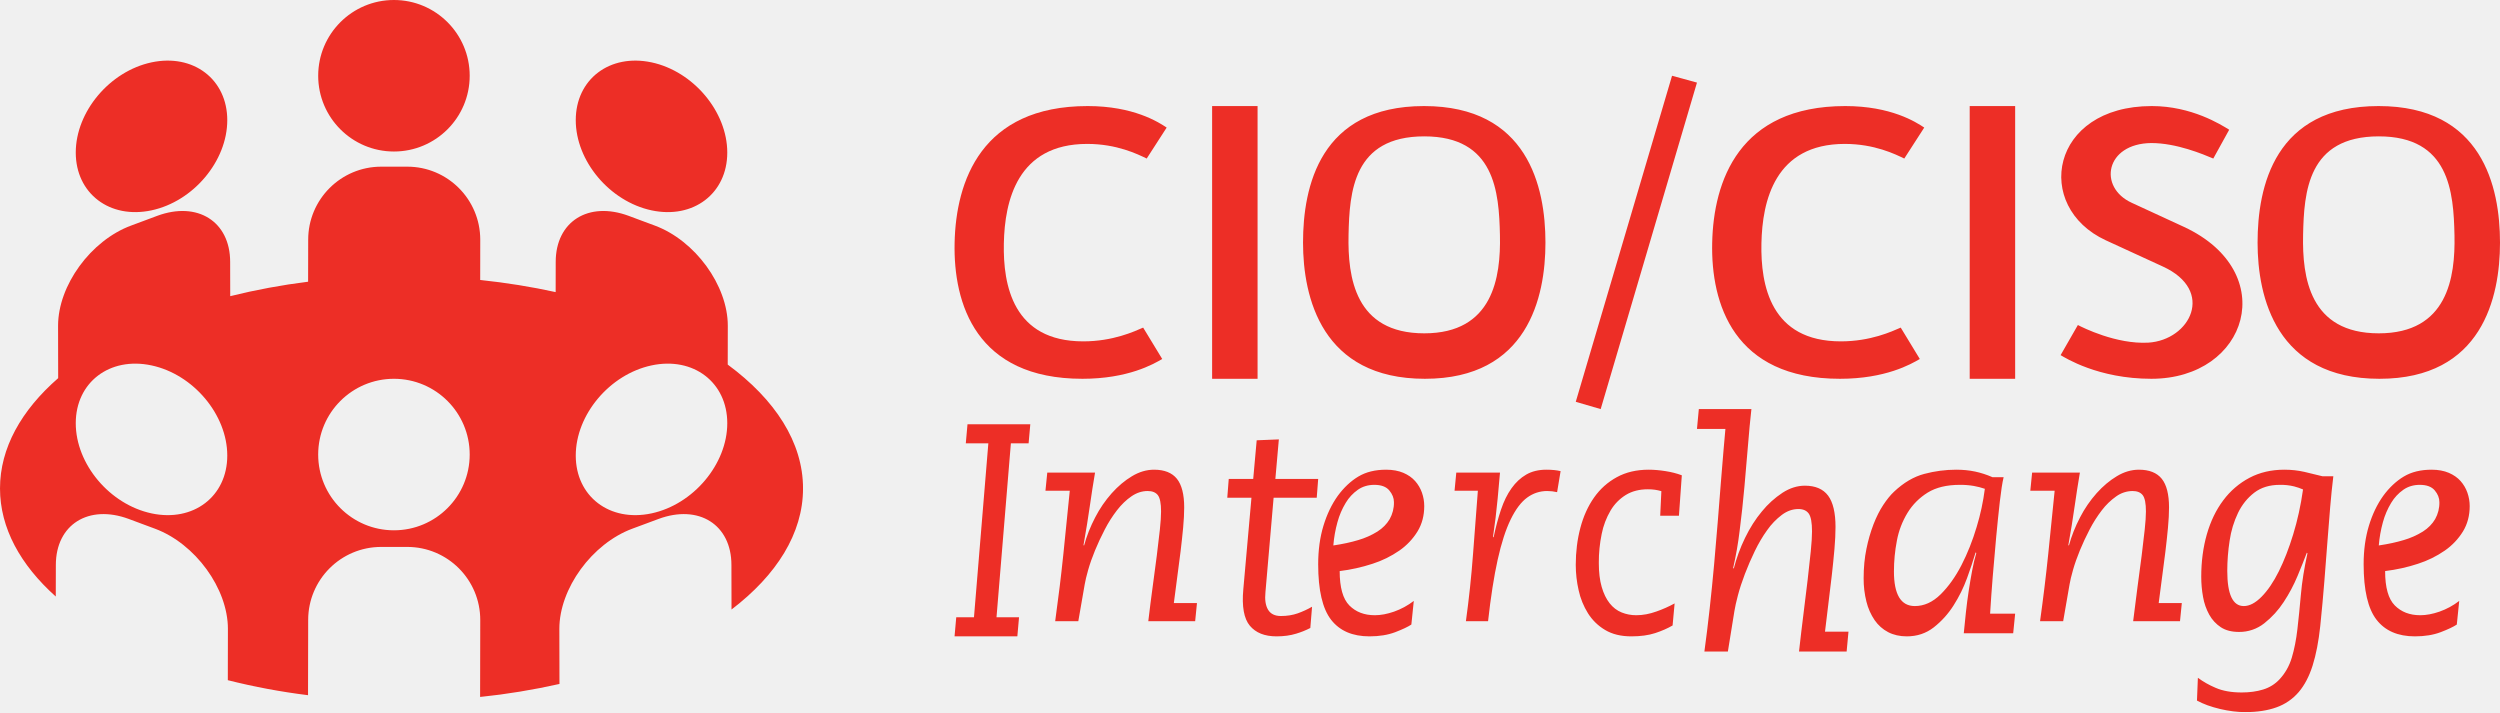
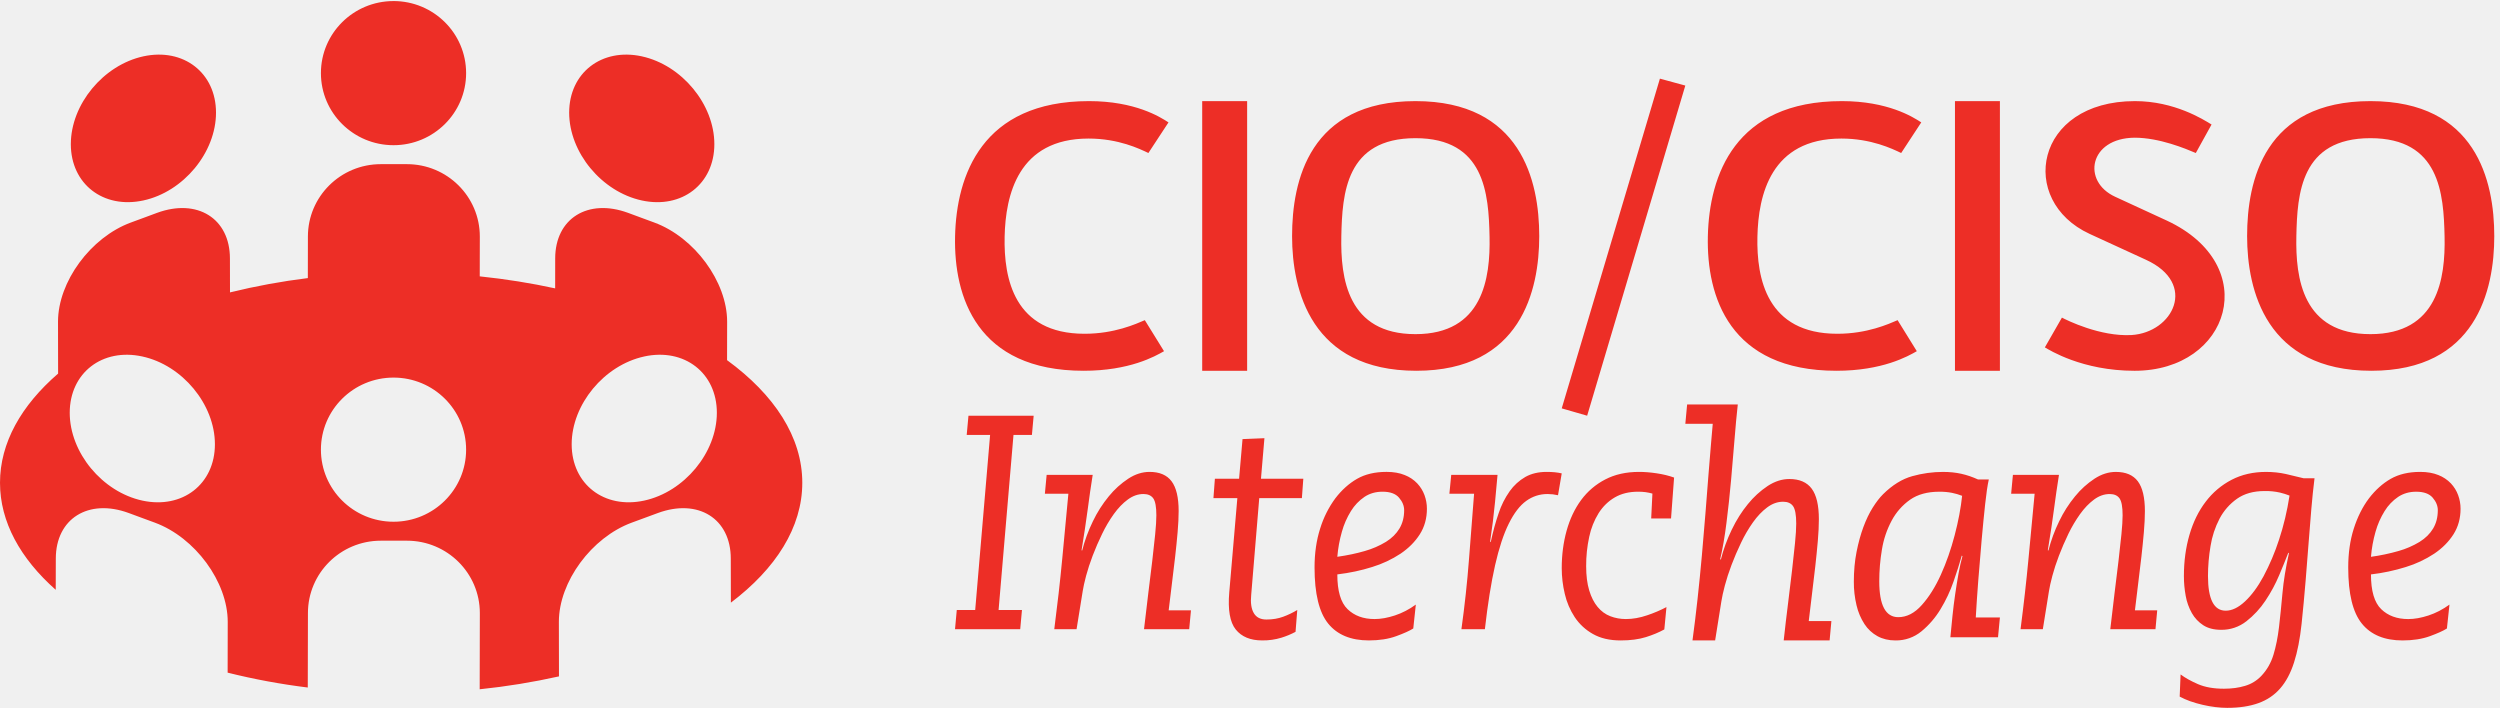
- <svg xmlns="http://www.w3.org/2000/svg" xmlns:xlink="http://www.w3.org/1999/xlink" width="165" height="47">
-   <defs>
-     <path id="a" d="M0 0h53v46H0z" />
-     <path id="c" d="M0 47h166V0H0z" />
-   </defs>
-   <g fill="none" fill-rule="evenodd">
-     <mask id="b" fill="#fff">
-       <use xlink:href="#a" />
-     </mask>
-     <path fill="#ED2E26" d="M10 24.117c-2.761-.59-5 1.118-5 3.816 0 2.697 2.239 5.36 5 5.95 2.761.591 5-1.117 5-3.815s-2.239-5.362-5-5.951m33 0c-2.761.59-5 3.253-5 5.95 0 2.699 2.239 4.407 5 3.816 2.76-.59 5-3.253 5-5.95 0-2.698-2.24-4.407-5-3.816M26 25A5 5 0 1 0 26 35 5 5 0 0 0 26 25m22.28 15.227l-.006-2.939c0-2.664-2.156-4.023-4.815-3.036l-.874.325-.852.316c-2.66.987-4.816 3.948-4.816 6.613l.008 3.635a45.125 45.125 0 0 1-5.238.859l.01-5.08a4.82 4.82 0 0 0-4.816-4.823h-1.725a4.82 4.82 0 0 0-4.816 4.823l-.01 4.963a43.604 43.604 0 0 1-5.294-.99l.006-3.387c0-2.665-2.155-5.626-4.816-6.613l-.852-.316-.872-.325c-2.66-.987-4.816.372-4.816 3.036l-.005 2.083C1.345 37.283 0 34.845 0 32.237c0-2.664 1.403-5.154 3.839-7.279l-.006-3.457c0-2.663 2.156-5.625 4.816-6.612l.853-.317.872-.326c2.66-.986 4.816.374 4.816 3.038l.005 2.263a43.8 43.8 0 0 1 5.14-.954l.006-2.77A4.82 4.82 0 0 1 25.157 11h1.725c2.66 0 4.815 2.16 4.815 4.823l-.004 2.655c1.725.182 3.392.452 4.98.801l.004-1.995c0-2.664 2.157-4.024 4.816-3.038l.874.326.853.317c2.659.987 4.815 3.949 4.815 6.612l-.005 2.562c3.124 2.302 4.97 5.123 4.97 8.174 0 2.97-1.747 5.723-4.719 7.99M10 4.116c2.761-.588 5 1.118 5 3.815s-2.239 5.363-5 5.952c-2.762.591-5-1.117-5-3.814s2.238-5.363 5-5.953M26 0A5 5 0 1 1 26 10a5 5 0 0 1 .002-10m17 4.116C45.762 4.706 48 7.372 48 10.069c0 2.697-2.238 4.405-5 3.814-2.761-.59-5-3.255-5-5.952s2.239-4.403 5-3.815" mask="url(#b)" />
-     <path fill="#ED2E26" d="M75.682 10.464c-.586-.284-1.962-.966-3.924-.966-4.626 0-5.446 3.777-5.504 6.559-.059 2.782.615 6.473 5.241 6.473 1.962 0 3.367-.653 3.953-.908l1.259 2.072c-.586.34-2.255 1.306-5.27 1.306-7.028 0-8.521-4.969-8.433-8.971C63.09 11.969 64.76 7 71.788 7 74.804 7 76.443 8.05 77 8.42l-1.318 2.044z" />
-     <mask id="d" fill="#fff">
-       <use xlink:href="#c" />
-     </mask>
-     <path fill="#ED2E26" mask="url(#d)" d="M80 25h3V7h-3zM94 9c-4.696 0-4.935 3.674-4.996 6.5-.059 2.798.42 6.5 4.996 6.5 4.547 0 5.056-3.702 4.996-6.472C98.936 12.674 98.666 9 94 9m.043 16C87.235 25 86 19.625 86 16.014 86 12.318 87.12 7 93.986 7c6.836 0 8.014 5.318 8.014 9.014 0 3.611-1.178 8.986-7.957 8.986M105.645 27L104 26.52 110.355 5l1.645.451zM125.682 10.464c-.586-.284-1.962-.966-3.924-.966-4.626 0-5.446 3.777-5.504 6.559-.059 2.782.615 6.473 5.241 6.473 1.962 0 3.368-.653 3.953-.908l1.26 2.072c-.587.34-2.256 1.306-5.272 1.306-7.027 0-8.52-4.969-8.432-8.971.087-4.06 1.756-9.029 8.784-9.029 3.016 0 4.656 1.05 5.212 1.42l-1.318 2.044zM130 25h3V7h-3zM146.077 10.464c-.672-.284-2.424-1.023-4.09-1.023-3.037.03-3.533 2.925-1.285 3.947l3.447 1.59C150.545 17.96 148.384 25 141.988 25c-3.505 0-5.696-1.391-5.988-1.561l1.14-1.988c.32.17 2.54 1.278 4.643 1.164 2.775-.17 4.44-3.435.964-5.025l-3.768-1.732c-4.79-2.214-3.68-8.858 3.038-8.858 2.628 0 4.556 1.22 5.11 1.562l-1.05 1.902zM157 9c-4.696 0-4.935 3.674-4.996 6.5-.059 2.798.42 6.5 4.996 6.5 4.547 0 5.055-3.702 4.996-6.472C161.936 12.674 161.666 9 157 9m.043 16c-6.808 0-8.043-5.375-8.043-8.986C149 12.318 150.12 7 156.985 7c6.837 0 8.015 5.318 8.015 9.014 0 3.611-1.178 8.986-7.957 8.986M63.112 40.74h1.17l.949-11.48h-1.488l.112-1.26H68l-.112 1.26h-1.17l-.949 11.48h1.487L67.145 42H63zM69.12 31.19h3.153c-.067.38-.127.748-.18 1.103-.054.355-.108.716-.161 1.083a94.72 94.72 0 0 1-.181 1.188c-.067.425-.147.897-.24 1.417l.039.019c.174-.634.418-1.25.733-1.853a7.745 7.745 0 0 1 1.094-1.597c.415-.463.86-.837 1.336-1.122.475-.285.96-.428 1.455-.428.683 0 1.185.2 1.507.599.32.399.482 1.03.482 1.891 0 .394-.024.84-.07 1.341-.048.501-.104 1.026-.171 1.577-.067.552-.141 1.12-.221 1.702-.08.583-.154 1.148-.221 1.692H79L78.88 41h-3.093c.093-.786.19-1.546.29-2.281.101-.735.192-1.42.272-2.053.08-.634.147-1.202.201-1.702.053-.5.08-.903.08-1.207 0-.533-.07-.89-.21-1.074-.14-.184-.366-.276-.673-.276-.375 0-.733.117-1.074.352-.342.234-.66.542-.954.921a8.388 8.388 0 0 0-.803 1.265c-.241.463-.456.922-.643 1.378-.187.456-.338.884-.452 1.284-.113.399-.19.718-.23.96L71.168 41h-1.526c.213-1.534.394-3.016.542-4.449.147-1.432.288-2.82.421-4.163H69l.12-1.198zm13.476 1.662H81l.097-1.244h1.615l.23-2.549L84.404 29l-.23 2.608H87l-.096 1.244h-2.846l-.538 6.224c-.052.5.006.889.173 1.166.166.276.448.415.846.415.41 0 .782-.06 1.115-.178.333-.12.647-.263.942-.435l-.115 1.403a5.325 5.325 0 0 1-.933.375c-.378.118-.81.178-1.298.178-.782 0-1.368-.234-1.76-.702-.39-.467-.535-1.267-.432-2.4l.538-6.046zM92 33.14c0-.27-.102-.528-.307-.773-.203-.244-.533-.367-.987-.367-.408 0-.769.106-1.08.32a2.82 2.82 0 0 0-.809.869 4.979 4.979 0 0 0-.545 1.275A8.141 8.141 0 0 0 88 36c.613-.09 1.163-.209 1.651-.357a5.048 5.048 0 0 0 1.26-.561c.351-.225.62-.499.808-.82A2.19 2.19 0 0 0 92 33.14zm1.15 8.08c-.225.15-.579.318-1.064.503-.484.184-1.05.277-1.7.277-1.123 0-1.968-.366-2.535-1.098-.567-.732-.851-1.952-.851-3.663 0-.93.116-1.775.346-2.535.23-.759.547-1.419.948-1.98.402-.547.854-.971 1.356-1.272.502-.301 1.114-.452 1.834-.452.437 0 .815.07 1.134.205.32.137.579.318.78.544.2.226.351.482.452.77.1.287.15.582.15.882 0 .63-.147 1.187-.443 1.672a4.25 4.25 0 0 1-1.196 1.263 6.698 6.698 0 0 1-1.772.872 11.31 11.31 0 0 1-2.17.483c0 1.08.212 1.837.637 2.267.426.431.986.647 1.684.647.39 0 .812-.079 1.267-.237a4.674 4.674 0 0 0 1.303-.708l-.16 1.56zm2.965-10.03H99c-.039.419-.09.989-.154 1.711a46.6 46.6 0 0 1-.307 2.529l.038.038c.14-.672.304-1.284.49-1.835.186-.551.417-1.02.693-1.406.275-.387.598-.688.97-.904.372-.215.815-.323 1.327-.323.372 0 .686.032.943.095l-.231 1.388a2.864 2.864 0 0 0-.653-.076c-.488 0-.93.146-1.328.437-.397.292-.76.773-1.086 1.445-.327.672-.613 1.557-.856 2.652-.243 1.096-.455 2.45-.634 4.059H96.75c.205-1.495.362-2.972.47-4.43.11-1.457.215-2.852.319-4.182H96l.115-1.198zm13.535 1.226a3.223 3.223 0 0 0-.42-.092 3.268 3.268 0 0 0-.474-.031c-.559 0-1.04.123-1.446.37a3 3 0 0 0-1.008 1.025 4.92 4.92 0 0 0-.59 1.55 9.183 9.183 0 0 0-.19 1.92c0 .614.063 1.142.19 1.58.126.437.302.797.523 1.076.221.28.485.483.79.606.304.123.627.185.97.185.43 0 .875-.083 1.331-.247a7.999 7.999 0 0 0 1.199-.533l-.134 1.456c-.33.193-.712.36-1.15.504-.438.143-.96.215-1.57.215-.684 0-1.262-.14-1.73-.42a3.348 3.348 0 0 1-1.132-1.099 4.791 4.791 0 0 1-.618-1.518A7.567 7.567 0 0 1 104 37.28c0-.861.102-1.676.304-2.442.203-.766.505-1.433.904-2.001.4-.568.9-1.015 1.503-1.344.602-.329 1.302-.493 2.102-.493.342 0 .71.031 1.103.093.393.06.755.153 1.084.277l-.19 2.668h-1.236l.076-1.622zM112.123 27h3.47a71.78 71.78 0 0 0-.215 2.268c-.075.916-.156 1.866-.245 2.85a76.854 76.854 0 0 1-.317 2.913 23.047 23.047 0 0 1-.428 2.455l.04.042c.178-.694.426-1.37.746-2.028.32-.66.69-1.242 1.113-1.748a6.032 6.032 0 0 1 1.356-1.228c.483-.312.976-.469 1.48-.469.693 0 1.204.22 1.531.656.326.437.49 1.128.49 2.07 0 .43-.024.92-.071 1.467a67.377 67.377 0 0 1-.175 1.727c-.068.603-.143 1.225-.224 1.862-.082.638-.156 1.256-.224 1.852H122L121.878 43h-3.143c.096-.86.194-1.693.296-2.496.102-.805.194-1.554.275-2.248.082-.694.15-1.314.204-1.862.055-.549.083-.988.083-1.321 0-.583-.072-.974-.215-1.176-.143-.2-.371-.301-.683-.301-.382 0-.745.128-1.092.385a4.51 4.51 0 0 0-.97 1.008c-.3.417-.572.877-.817 1.384a18.922 18.922 0 0 0-.653 1.509c-.19.499-.343.967-.459 1.404-.115.437-.193.787-.234 1.05L114.04 43h-1.55c.122-.888.237-1.824.346-2.81.109-.984.207-1.965.296-2.943.088-.978.17-1.935.245-2.87l.204-2.581c.06-.783.119-1.48.173-2.091.055-.61.096-1.074.123-1.394H112l.123-1.311zM125 37.715c0 1.524.46 2.285 1.379 2.285.612 0 1.18-.257 1.702-.772.521-.514.98-1.16 1.379-1.934.398-.775.731-1.614 1-2.517a15.24 15.24 0 0 0 .54-2.516 4.83 4.83 0 0 0-.735-.19 5.267 5.267 0 0 0-.92-.071c-.859 0-1.564.17-2.116.51-.55.342-.996.787-1.332 1.335a5.428 5.428 0 0 0-.702 1.835 10.74 10.74 0 0 0-.195 2.035zm8 2.787l-.13 1.293h-3.261c.043-.438.09-.897.14-1.375.052-.479.114-.955.186-1.426.072-.472.148-.92.228-1.345.08-.424.17-.806.272-1.149l-.044-.042a28.46 28.46 0 0 1-.565 1.695 9.18 9.18 0 0 1-.891 1.805 5.737 5.737 0 0 1-1.305 1.447c-.507.396-1.102.595-1.782.595-.464 0-.874-.093-1.228-.277a2.46 2.46 0 0 1-.892-.79 3.75 3.75 0 0 1-.543-1.221 6.117 6.117 0 0 1-.185-1.55c0-.697.061-1.344.185-1.938a10.09 10.09 0 0 1 .467-1.622c.189-.486.402-.91.641-1.272.24-.363.475-.653.707-.872.637-.602 1.304-.995 2-1.18a8.175 8.175 0 0 1 2.108-.278c.45 0 .867.042 1.25.123.384.083.765.205 1.141.37h.74c-.087.369-.17.906-.25 1.611-.08.705-.16 1.48-.24 2.33-.079.847-.156 1.72-.228 2.616-.072.895-.13 1.713-.174 2.452H133zm1.12-9.312h3.153c-.067.38-.127.748-.18 1.103-.054.355-.108.716-.161 1.083a65.427 65.427 0 0 1-.422 2.605l.04.019c.174-.634.419-1.25.734-1.853a7.704 7.704 0 0 1 1.094-1.597c.414-.463.86-.837 1.335-1.122.475-.285.96-.428 1.456-.428.682 0 1.185.2 1.507.599.32.399.48 1.03.48 1.891 0 .394-.023.84-.07 1.341-.047.501-.103 1.026-.17 1.577-.067.552-.14 1.12-.221 1.702-.08.583-.154 1.148-.221 1.692H144L143.88 41h-3.092c.094-.786.19-1.546.29-2.281.1-.735.19-1.42.272-2.053.08-.634.147-1.202.2-1.702.054-.5.081-.903.081-1.207 0-.533-.07-.89-.21-1.074-.142-.184-.366-.276-.674-.276a1.87 1.87 0 0 0-1.074.352 4.287 4.287 0 0 0-.954.921 8.434 8.434 0 0 0-.803 1.265c-.241.463-.456.922-.643 1.378-.187.456-.338.884-.452 1.284-.113.399-.19.718-.23.96L136.169 41h-1.526c.214-1.534.394-3.016.542-4.449.148-1.432.288-2.82.422-4.163H134l.12-1.198zm16.349.81c-.677 0-1.24.173-1.688.517-.45.346-.807.79-1.07 1.331a6.346 6.346 0 0 0-.554 1.827 13.122 13.122 0 0 0-.157 2.01c0 1.543.363 2.315 1.089 2.315.381 0 .774-.206 1.18-.62.406-.412.785-.97 1.135-1.674s.667-1.52.95-2.447c.283-.927.499-1.912.646-2.955a4.089 4.089 0 0 0-.59-.202 3.627 3.627 0 0 0-.941-.102zm-5.409 12.735a5.77 5.77 0 0 0 1.165.659c.469.206 1.045.309 1.728.309.522 0 .995-.065 1.417-.196.42-.13.78-.353 1.075-.668.374-.4.645-.876.813-1.432.167-.556.291-1.184.371-1.884.08-.7.158-1.465.231-2.296.073-.83.218-1.733.432-2.708l-.04-.042c-.16.426-.365.937-.613 1.535-.248.597-.553 1.17-.914 1.72a5.879 5.879 0 0 1-1.276 1.4 2.64 2.64 0 0 1-1.677.576c-.482 0-.88-.103-1.195-.309a2.353 2.353 0 0 1-.763-.824 3.731 3.731 0 0 1-.412-1.174c-.081-.439-.12-.885-.12-1.337 0-1.003.123-1.936.37-2.801.249-.865.61-1.613 1.086-2.245a5.145 5.145 0 0 1 1.727-1.483c.676-.356 1.443-.535 2.3-.535.47 0 .911.049 1.327.144.414.096.81.192 1.184.288H154c-.08.66-.15 1.346-.21 2.06-.061.714-.121 1.475-.182 2.286-.06.81-.127 1.674-.201 2.594-.073.92-.163 1.902-.27 2.945-.108 1.016-.276 1.884-.503 2.605-.228.72-.536 1.308-.924 1.76a3.44 3.44 0 0 1-1.457 1c-.582.212-1.275.318-2.08.318a6.42 6.42 0 0 1-.782-.051 8.019 8.019 0 0 1-1.698-.401 5.262 5.262 0 0 1-.693-.31l.06-1.503zM161 33.14c0-.27-.102-.528-.306-.773-.204-.244-.534-.367-.988-.367-.408 0-.769.106-1.08.32a2.82 2.82 0 0 0-.809.869 5.012 5.012 0 0 0-.545 1.275A8.216 8.216 0 0 0 157 36c.613-.09 1.163-.209 1.651-.357a5.048 5.048 0 0 0 1.26-.561c.351-.225.62-.499.808-.82A2.19 2.19 0 0 0 161 33.14zm1.15 8.08c-.225.15-.58.318-1.064.503-.484.184-1.051.277-1.7.277-1.123 0-1.968-.366-2.535-1.098-.568-.732-.851-1.952-.851-3.663 0-.93.115-1.775.346-2.535.23-.759.546-1.419.948-1.98.401-.547.853-.971 1.355-1.272.502-.301 1.114-.452 1.835-.452.436 0 .815.07 1.134.205.319.137.578.318.78.544.2.226.35.482.451.77.1.287.151.582.151.882 0 .63-.148 1.187-.443 1.672a4.247 4.247 0 0 1-1.197 1.263 6.699 6.699 0 0 1-1.771.872c-.68.226-1.403.387-2.171.483 0 1.08.212 1.837.638 2.267.426.431.986.647 1.683.647.39 0 .812-.079 1.268-.237a4.658 4.658 0 0 0 1.302-.708l-.16 1.56z" />
-   </g>
+ <svg xmlns="http://www.w3.org/2000/svg" width="166" height="47">
+   <path fill="#ED2E26" fill-rule="evenodd" d="M9.45 23.67c-2.662-.58-4.82 1.095-4.82 3.739 0 2.642 2.158 5.251 4.82 5.83 2.662.578 4.82-1.095 4.82-3.739 0-2.643-2.158-5.253-4.82-5.83zm33.329 0c-2.662.577-4.82 3.187-4.82 5.83 0 2.644 2.158 4.317 4.82 3.738 2.661-.578 4.82-3.187 4.82-5.83 0-2.643-2.159-4.317-4.82-3.739v.001zM26.13 25.072c-2.662 0-4.821 2.141-4.821 4.785 0 2.643 2.159 4.786 4.821 4.786s4.82-2.143 4.82-4.786c0-2.644-2.158-4.785-4.82-4.785zm22.4 14.945l-.006-2.928c0-2.654-2.167-4.008-4.84-3.025l-.878.324-.857.315c-2.674.984-4.84 3.933-4.84 6.587l.007 3.622a45.733 45.733 0 0 1-5.265.856l.01-5.06c0-2.654-2.167-4.806-4.84-4.806h-1.734c-2.674 0-4.84 2.152-4.84 4.805l-.011 4.944c-1.792-.22-3.57-.55-5.321-.987l.006-3.374c0-2.654-2.167-5.603-4.841-6.587l-.857-.315-.876-.324c-2.674-.983-4.841.371-4.841 3.025L3.7 39.164c-2.349-2.08-3.7-4.51-3.7-7.107 0-2.654 1.409-5.135 3.858-7.251l-.006-3.445c0-2.652 2.167-5.603 4.84-6.586l.858-.316.876-.325c2.675-.982 4.841.373 4.841 3.027l.005 2.254a44.38 44.38 0 0 1 5.168-.95l.005-2.76c0-2.654 2.167-4.805 4.84-4.805h1.735c2.673 0 4.84 2.151 4.84 4.805l-.005 2.645c1.735.181 3.41.45 5.007.798l.003-1.987c0-2.654 2.168-4.009 4.841-3.027l.878.325.858.316c2.673.983 4.84 3.934 4.84 6.586l-.005 2.553c3.14 2.293 4.995 5.104 4.995 8.143 0 2.958-1.756 5.701-4.743 7.96h.001zM9.523 3.74c2.662-.576 4.82 1.096 4.82 3.739 0 2.642-2.158 5.254-4.82 5.83-2.662.58-4.82-1.094-4.82-3.736 0-2.643 2.158-5.254 4.82-5.833zM26.13.07c2.662 0 4.82 2.142 4.82 4.786 0 2.642-2.158 4.785-4.82 4.785-2.662 0-4.821-2.143-4.821-4.785 0-2.644 2.159-4.785 4.821-4.785V.07zm16.483 3.671c2.662.578 4.82 3.19 4.82 5.832s-2.158 4.316-4.82 3.737c-2.662-.577-4.82-3.189-4.82-5.831 0-2.643 2.158-4.315 4.82-3.739v.001zm33.64 6.419c-.593-.283-1.986-.96-3.973-.96-4.684 0-5.513 3.756-5.573 6.523-.059 2.768.623 6.439 5.307 6.439 1.986 0 3.41-.65 4.002-.903l1.275 2.06c-.593.34-2.283 1.3-5.336 1.3-7.116 0-8.627-4.942-8.538-8.923.088-4.039 1.778-8.982 8.894-8.982 3.053 0 4.713 1.045 5.277 1.413l-1.335 2.033zm3.573 14.459h2.984V6.714h-2.984v17.905zm14.16-15.444c-4.626 0-4.862 3.678-4.922 6.506-.058 2.8.413 6.506 4.922 6.506 4.479 0 4.98-3.705 4.92-6.478-.058-2.856-.323-6.534-4.92-6.534zm.058 15.444c-6.983 0-8.25-5.346-8.25-8.938 0-3.677 1.149-8.967 8.192-8.967 7.013 0 8.22 5.29 8.22 8.967 0 3.592-1.207 8.938-8.162 8.938zm11.343 2.984l-1.688-.488 6.519-21.893 1.687.459-6.518 21.922zm20.851-17.443c-.593-.283-1.987-.96-3.973-.96-4.684 0-5.514 3.756-5.573 6.523-.06 2.768.622 6.439 5.307 6.439 1.986 0 3.41-.65 4.002-.903l1.275 2.06c-.593.34-2.283 1.3-5.337 1.3-7.115 0-8.627-4.942-8.538-8.923.089-4.039 1.779-8.982 8.894-8.982 3.053 0 4.714 1.045 5.277 1.413l-1.334 2.033zm3.572 14.459h2.984V6.714h-2.984v17.905zm15.992-14.459c-.668-.283-2.411-1.017-4.067-1.017-3.022.029-3.516 2.909-1.279 3.926l3.428 1.581c6.363 2.966 4.213 9.97-2.15 9.97-3.486 0-5.665-1.385-5.955-1.554l1.133-1.977c.32.17 2.528 1.271 4.62 1.158 2.759-.17 4.415-3.417.958-4.999l-3.748-1.722c-4.764-2.203-3.66-8.812 3.022-8.812 2.614 0 4.531 1.214 5.083 1.554l-1.045 1.892zm11.596-.985c-4.625 0-4.861 3.678-4.92 6.506-.06 2.8.412 6.506 4.92 6.506 4.48 0 4.98-3.705 4.922-6.478-.06-2.856-.324-6.534-4.922-6.534zm.06 15.444c-6.984 0-8.25-5.346-8.25-8.938 0-3.677 1.148-8.967 8.19-8.967 7.014 0 8.222 5.29 8.222 8.967 0 3.592-1.208 8.938-8.163 8.938h.001zM63.53 40.502h1.223l.99-11.623h-1.554l.117-1.276h4.329l-.116 1.276h-1.223l-.99 11.623h1.553l-.117 1.276h-4.329l.117-1.276zm5.968-8.97h3.057a52.32 52.32 0 0 0-.175 1.152l-.155 1.131a91.484 91.484 0 0 1-.409 2.721l.039.02c.168-.662.405-1.307.71-1.936a8.14 8.14 0 0 1 1.062-1.668c.37-.454.806-.849 1.295-1.171.46-.299.931-.447 1.412-.447.662 0 1.149.208 1.46.625.312.417.468 1.076.468 1.975 0 .411-.023.878-.068 1.401-.046.523-.1 1.072-.166 1.647-.065.576-.136 1.17-.214 1.778-.078.609-.15 1.198-.214 1.767h1.48l-.117 1.251h-3c.091-.82.186-1.615.283-2.382.097-.768.185-1.483.263-2.145.078-.662.143-1.255.195-1.777.051-.523.078-.943.078-1.26 0-.557-.068-.93-.205-1.123-.136-.192-.354-.288-.652-.288-.364 0-.71.123-1.042.368-.331.244-.64.565-.925.962a8.878 8.878 0 0 0-.779 1.32c-.229.47-.437.951-.624 1.44-.181.477-.327.924-.438 1.34-.11.418-.184.752-.223 1.003l-.41 2.542h-1.48c.208-1.602.384-3.15.526-4.647.143-1.495.28-2.944.41-4.348h-1.56l.117-1.251h.001zm12.662 1.543h-1.588l.096-1.286h1.607l.229-2.633 1.454-.06-.23 2.693h2.812l-.095 1.286h-2.831l-.535 6.429c-.052.516.005.918.172 1.204.165.285.445.428.84.428.409 0 .779-.061 1.11-.184a5.4 5.4 0 0 0 .938-.449l-.115 1.45a5.186 5.186 0 0 1-.928.387 4.163 4.163 0 0 1-1.292.184c-.777 0-1.36-.242-1.75-.725-.388-.482-.532-1.309-.43-2.479l.536-6.245zm11.076.805c0-.292-.113-.57-.34-.834-.226-.265-.592-.397-1.095-.397-.454 0-.854.114-1.2.344a3.08 3.08 0 0 0-.897.94c-.266.428-.47.892-.604 1.378a8.589 8.589 0 0 0-.302 1.66c.68-.097 1.29-.226 1.832-.386.49-.138.96-.342 1.397-.606.39-.243.69-.539.898-.887.207-.348.311-.752.311-1.212zm.605 7.85c-.24.154-.617.324-1.134.512-.516.188-1.12.282-1.812.282-1.197 0-2.097-.372-2.702-1.117-.604-.744-.907-1.986-.907-3.727 0-.946.124-1.805.37-2.578a6.723 6.723 0 0 1 1.01-2.014c.428-.557.909-.989 1.445-1.295.534-.306 1.186-.46 1.954-.46.466 0 .869.07 1.209.21a2.3 2.3 0 0 1 .83.553c.215.23.375.49.483.782.106.293.16.592.16.898 0 .64-.157 1.208-.472 1.702-.315.494-.74.922-1.275 1.284a7.281 7.281 0 0 1-1.889.887c-.724.23-1.495.394-2.313.491 0 1.1.226 1.869.68 2.307.453.439 1.05.658 1.794.658.415 0 .865-.08 1.35-.24.485-.16.947-.4 1.389-.721l-.17 1.587v-.001zm2.52-10.198h3.075c-.041.437-.096 1.033-.164 1.787a47.742 47.742 0 0 1-.328 2.641l.04.04c.15-.702.325-1.34.524-1.916.171-.524.42-1.02.738-1.47a3.282 3.282 0 0 1 1.034-.943c.397-.225.868-.337 1.414-.337.397 0 .731.033 1.005.099l-.247 1.45a3.114 3.114 0 0 0-.696-.08c-.52 0-.991.153-1.414.457-.424.305-.81.807-1.158 1.509-.349.702-.653 1.625-.912 2.77-.26 1.145-.485 2.558-.676 4.239h-1.558c.218-1.561.385-3.104.502-4.627.116-1.521.228-2.978.339-4.368h-1.64l.123-1.251h-.001zm13.36 1.242a3.576 3.576 0 0 0-.447-.094 3.646 3.646 0 0 0-.506-.031c-.596 0-1.109.125-1.541.376-.432.25-.791.598-1.075 1.043a4.87 4.87 0 0 0-.628 1.577 8.933 8.933 0 0 0-.203 1.952c0 .626.068 1.162.203 1.608.134.445.321.811.557 1.095.236.286.517.491.841.616.325.126.67.189 1.034.189.46 0 .933-.084 1.42-.251.44-.147.866-.328 1.277-.543l-.142 1.482c-.352.196-.76.366-1.227.512-.466.146-1.023.22-1.672.22-.73 0-1.345-.144-1.845-.43a3.499 3.499 0 0 1-1.206-1.116 4.752 4.752 0 0 1-.659-1.545 7.363 7.363 0 0 1-.203-1.711c0-.877.108-1.706.324-2.485.217-.78.538-1.458.964-2.036a4.604 4.604 0 0 1 1.602-1.367c.64-.334 1.387-.501 2.24-.501.364 0 .756.031 1.175.094.419.062.805.156 1.155.282l-.202 2.714h-1.318l.081-1.65h.001zm2.304-5.917h3.364c-.081.74-.15 1.48-.208 2.221a315.72 315.72 0 0 1-.237 2.791 75.95 75.95 0 0 1-.307 2.852c-.118.937-.257 1.74-.416 2.404l.04.041c.171-.68.412-1.34.723-1.986.31-.645.67-1.216 1.079-1.712a5.87 5.87 0 0 1 1.315-1.202c.469-.305.947-.459 1.435-.459.673 0 1.169.215 1.485.642.317.428.475 1.104.475 2.028 0 .42-.023.9-.069 1.436-.05.564-.105 1.127-.169 1.69-.066.591-.138 1.2-.217 1.824-.08.625-.152 1.23-.217 1.813h1.503l-.118 1.284h-3.048c.092-.843.187-1.657.287-2.444.099-.788.188-1.522.266-2.201.08-.68.146-1.287.198-1.824.053-.536.08-.967.08-1.293 0-.57-.07-.953-.208-1.152-.138-.196-.36-.295-.663-.295-.37 0-.722.126-1.059.378-.336.25-.65.58-.94.987a9.12 9.12 0 0 0-.792 1.355c-.237.496-.45.988-.634 1.477-.184.49-.333.948-.445 1.375-.112.428-.187.771-.227 1.03l-.416 2.607h-1.504c.119-.87.23-1.786.336-2.75.106-.965.201-1.926.287-2.883.085-.958.165-1.895.238-2.811l.198-2.527c.059-.767.115-1.45.168-2.047.052-.597.092-1.052.118-1.365h-1.82l.119-1.284zM124.783 38.6c0 1.587.421 2.38 1.264 2.38.562 0 1.083-.268 1.56-.804.48-.535.9-1.207 1.266-2.014.365-.807.67-1.68.917-2.62.246-.94.41-1.813.495-2.62a4.01 4.01 0 0 0-.674-.198 4.269 4.269 0 0 0-.843-.074c-.788 0-1.434.178-1.94.532-.511.36-.93.837-1.223 1.39a6.132 6.132 0 0 0-.644 1.91 12.65 12.65 0 0 0-.178 2.118zm8.011 2.4l-.126 1.316h-3.163c.042-.445.088-.912.137-1.399.05-.486.11-.97.18-1.45.07-.48.144-.937.221-1.368.077-.432.165-.82.264-1.169l-.043-.042c-.14.501-.323 1.076-.548 1.723a9.533 9.533 0 0 1-.864 1.837 5.749 5.749 0 0 1-1.265 1.471c-.486.402-1.1.617-1.73.606-.449 0-.846-.094-1.19-.282a2.426 2.426 0 0 1-.865-.803 3.909 3.909 0 0 1-.527-1.243 6.512 6.512 0 0 1-.18-1.576c0-.71.06-1.368.18-1.972.119-.606.27-1.156.453-1.65s.39-.925.622-1.295c.232-.368.46-.664.685-.887.619-.612 1.265-1.012 1.94-1.2a7.581 7.581 0 0 1 2.045-.282c.435 0 .84.042 1.213.125.372.084.74.209 1.106.376h.718c-.085.375-.166.922-.243 1.64-.077.716-.155 1.506-.232 2.369-.077.862-.152 1.75-.222 2.662-.07.91-.126 1.742-.169 2.494h1.603V41zm.863-9.467h3.058c-.065.398-.124.782-.175 1.152l-.156 1.131c-.052.385-.11.798-.175 1.241-.065.444-.143.937-.234 1.48l.04.02c.17-.668.408-1.316.71-1.936a8.096 8.096 0 0 1 1.062-1.668 5.732 5.732 0 0 1 1.294-1.171c.46-.299.932-.447 1.412-.447.662 0 1.15.208 1.461.625.311.417.467 1.076.467 1.975 0 .411-.023.878-.068 1.401a64.11 64.11 0 0 1-.166 1.647c-.066.593-.138 1.186-.214 1.778-.078.609-.149 1.198-.214 1.767h1.48l-.116 1.251h-3c.092-.82.185-1.615.282-2.382.098-.768.185-1.483.263-2.145.078-.662.143-1.255.195-1.777.052-.523.078-.943.078-1.26 0-.557-.068-.93-.204-1.123-.137-.192-.354-.288-.653-.288-.363 0-.71.123-1.042.368-.33.244-.639.565-.924.962a8.926 8.926 0 0 0-.78 1.32c-.234.484-.441.964-.623 1.44-.181.477-.328.924-.438 1.34-.11.418-.185.752-.224 1.003l-.409 2.542h-1.48c.208-1.602.383-3.15.525-4.647.144-1.495.28-2.944.41-4.348h-1.559l.117-1.251zm16.71 1.072c-.734 0-1.343.171-1.83.513a3.743 3.743 0 0 0-1.159 1.322 5.923 5.923 0 0 0-.598 1.815c-.114.672-.17 1.337-.17 1.996 0 1.532.392 2.299 1.178 2.299.413 0 .84-.205 1.28-.616.439-.41.849-.964 1.228-1.663a15.09 15.09 0 0 0 1.03-2.43c.306-.92.539-1.898.699-2.934a4.705 4.705 0 0 0-.64-.201 4.268 4.268 0 0 0-1.019-.101h.001zm-5.576 12.178c.306.229.692.444 1.159.646.466.201 1.04.302 1.718.302.52 0 .99-.063 1.41-.192a2.416 2.416 0 0 0 1.069-.654c.372-.39.641-.857.809-1.402.166-.544.29-1.16.37-1.845.08-.685.156-1.435.229-2.248.073-.813.217-1.697.43-2.652l-.04-.04c-.16.417-.363.917-.61 1.502s-.55 1.147-.91 1.684a5.79 5.79 0 0 1-1.268 1.371 2.653 2.653 0 0 1-1.668.565c-.48 0-.877-.101-1.19-.303a2.319 2.319 0 0 1-.759-.806c-.2-.357-.34-.746-.41-1.15a7.149 7.149 0 0 1-.119-1.31c0-.981.123-1.895.37-2.742.246-.847.606-1.58 1.079-2.198a5.097 5.097 0 0 1 1.718-1.452c.673-.35 1.435-.524 2.288-.524.466 0 .906.047 1.32.14.412.094.805.189 1.178.283h.72a52.56 52.56 0 0 0-.21 2.017c-.06.699-.12 1.444-.18 2.238-.06.793-.127 1.64-.2 2.54a121.95 121.95 0 0 1-.27 2.883c-.107.995-.273 1.846-.5 2.551-.226.706-.532 1.28-.919 1.724-.386.443-.869.77-1.449.978-.579.208-1.268.312-2.068.312-.24 0-.5-.016-.779-.05a8.091 8.091 0 0 1-1.689-.392 5.276 5.276 0 0 1-.689-.304l.06-1.472zm17.08-10.902c0-.292-.113-.57-.34-.834-.226-.265-.592-.397-1.096-.397-.453 0-.853.114-1.199.344a3.08 3.08 0 0 0-.897.94c-.266.428-.47.892-.605 1.378a8.668 8.668 0 0 0-.302 1.66 13 13 0 0 0 1.833-.386c.49-.138.96-.342 1.397-.606.39-.243.69-.539.898-.887.207-.348.31-.752.31-1.212h.001zm.604 7.85c-.24.154-.617.324-1.133.512s-1.12.282-1.813.282c-1.196 0-2.097-.372-2.7-1.117-.606-.744-.907-1.986-.907-3.727 0-.946.122-1.805.368-2.578.246-.772.582-1.444 1.01-2.014.428-.557.91-.989 1.445-1.295.535-.306 1.187-.46 1.955-.46.465 0 .869.07 1.209.21a2.3 2.3 0 0 1 .83.553c.214.23.375.49.482.782.107.293.16.592.16.898 0 .64-.157 1.208-.471 1.702-.315.494-.74.922-1.276 1.284a7.282 7.282 0 0 1-1.888.887c-.754.236-1.529.4-2.314.491 0 1.1.227 1.869.68 2.307.454.439 1.052.658 1.795.658.415 0 .865-.08 1.35-.24.485-.16.947-.4 1.388-.721l-.17 1.587v-.001z" />
</svg>
